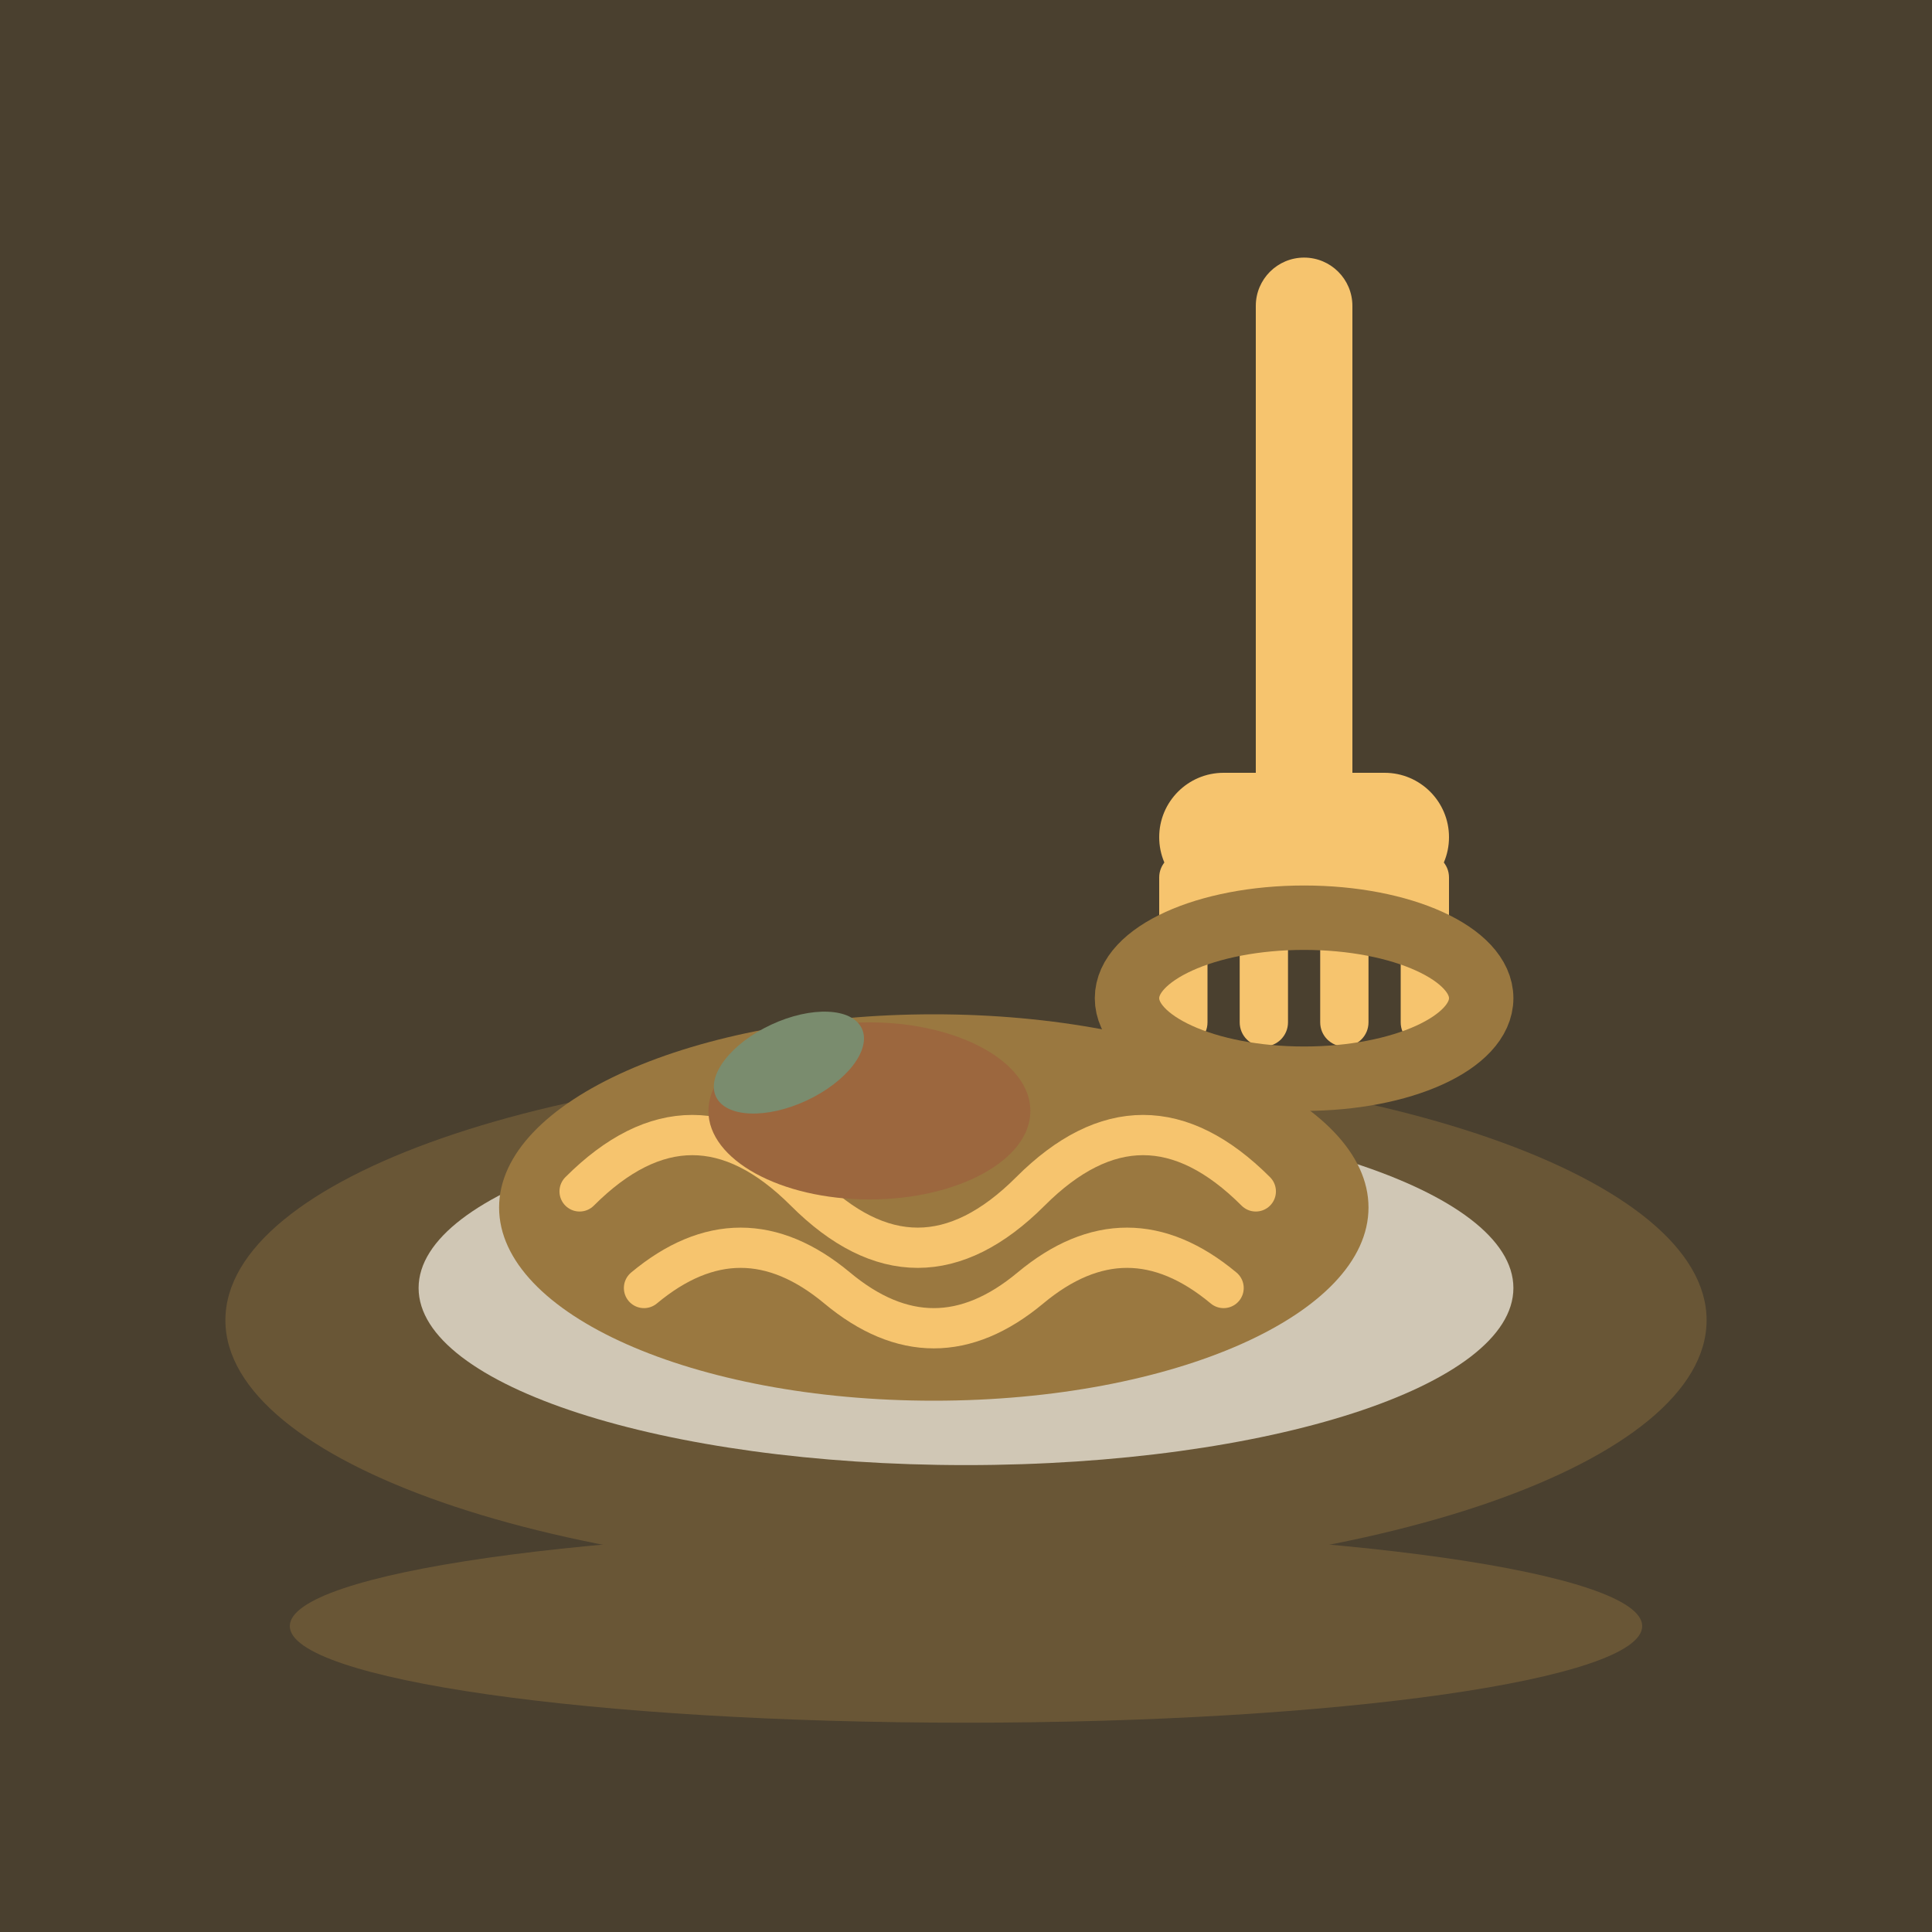
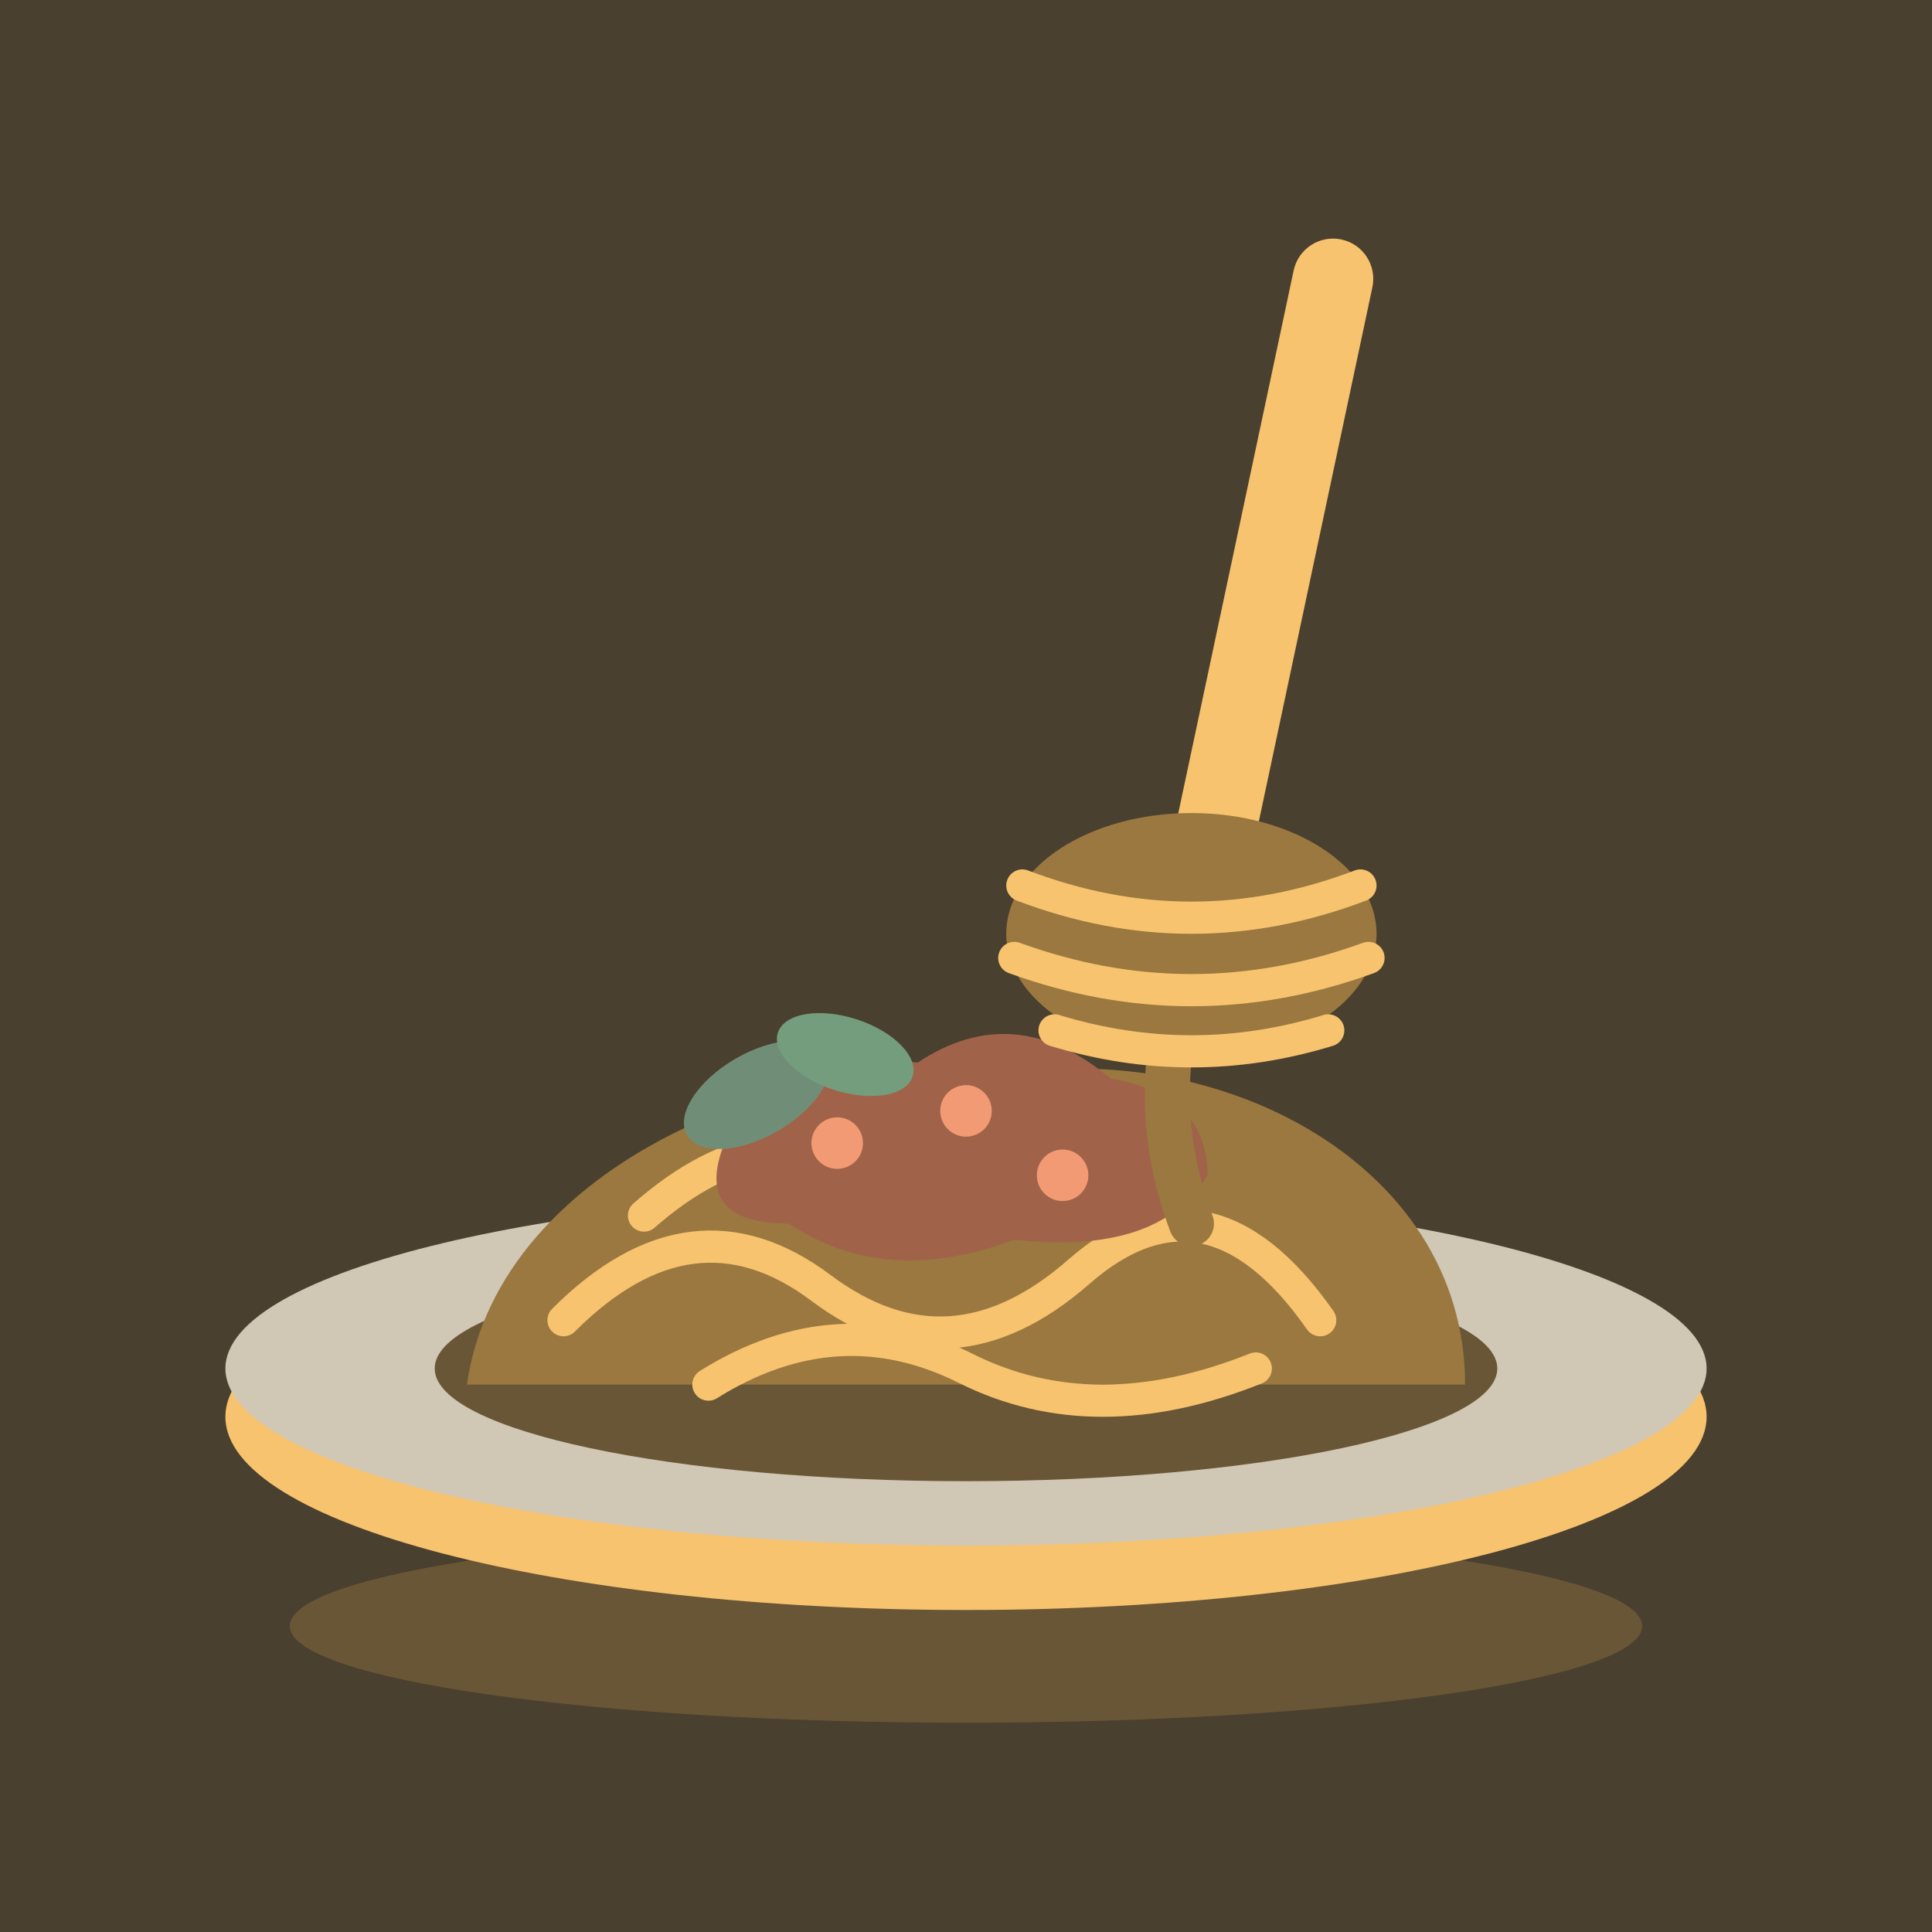
<svg xmlns="http://www.w3.org/2000/svg" viewBox="0 0 120 120" width="480" height="480" data-dish="pasta" data-theme="dark">
-   <rect id="ground_tint" width="120" height="120" fill="#4A402F" />
-   <ellipse id="ground_shadow" cx="60" cy="101" rx="42" ry="6" fill="#695636" />
+   <g id="ground_tint">
+     <rect width="120" height="120" fill="#4A402F" />
+   </g>
+   <g id="ground_shadow">
+     <ellipse cx="60" cy="101" rx="42" ry="6" fill="#695636" />
+   </g>
  <g id="dish">
-     <ellipse cx="60" cy="82" rx="46" ry="16" fill="#695636" />
-     <ellipse cx="60" cy="80" rx="34" ry="11" fill="#D0C7B5" />
-     <ellipse cx="58" cy="75" rx="27" ry="12" fill="#9A7840" />
-     <path d="M36 74q7-7 14 0t14 0 14 0M40 80q6-5 12 0t12 0 12 0" fill="none" stroke="#F6C46E" stroke-width="2.5" stroke-linecap="round" />
-     <ellipse cx="54" cy="69" rx="10" ry="5.5" fill="#9C673E" />
-     <ellipse cx="49" cy="66" rx="5" ry="2.6" transform="rotate(-25 49 66)" fill="#7A8C6E" />
-     <g id="fork_1" data-loop="ph-twirl 3s ease-in-out infinite" data-pivot="50% 100%">
-       <rect x="78" y="16" width="6" height="36" rx="3" fill="#F6C46E" />
-       <rect x="72" y="48" width="18" height="8" rx="4" fill="#F6C46E" />
-       <rect x="72" y="53" width="3" height="12" rx="1.5" fill="#F6C46E" />
-       <rect x="77" y="53" width="3" height="12" rx="1.5" fill="#F6C46E" />
-       <rect x="82" y="53" width="3" height="12" rx="1.5" fill="#F6C46E" />
-       <rect x="87" y="53" width="3" height="12" rx="1.5" fill="#F6C46E" />
-       <ellipse cx="81" cy="62" rx="11" ry="5" fill="none" stroke="#9A7840" stroke-width="4" />
+     <g id="plate">
+       <ellipse cx="60" cy="88" rx="46" ry="12" fill="#F7C36E" />
+       <ellipse cx="60" cy="85" rx="46" ry="11" fill="#D0C7B5" />
+       <ellipse cx="60" cy="85" rx="33" ry="7" fill="#695636" />
+     </g>
+     <g id="nest">
+       <path d="M29 86C31 72 50 65 61 67C75 64 91 72 91 86Z" fill="#9A7840" />
+       <path d="M35 82q8-8 16-2t16-1 15 3M40 75.5q8-7 15-2t15 0M44 86q8-5 16-1t18 0" fill="none" stroke="#F7C36E" stroke-width="2" stroke-linecap="round" />
+       <path d="M45 71q4-6 12-5q6-4 12 1q6 1 6 6q-3 5-12 4q-8 3-14-1q-6 0-4-5z" fill="#A06349" />
+       <circle cx="52" cy="71" r="1.6" fill="#F29A73" />
+       <circle cx="60" cy="69" r="1.6" fill="#F29A73" />
+       <circle cx="66" cy="73" r="1.6" fill="#F29A73" />
+       <ellipse cx="47" cy="68" rx="5" ry="2.6" transform="rotate(-30 47 68)" fill="#708E77" />
+       <ellipse cx="52.5" cy="65.5" rx="4.4" ry="2.3" transform="rotate(18 52.5 65.5)" fill="#739D7D" />
+     </g>
+     <g id="strand" data-loop="r11-strand 3s ease-in-out infinite" data-pivot="74 76" style="transform:scaleY(1);transform-box:view-box;transform-origin:74px 76px">
+       <path d="M74 60q-3 8 0 16" fill="none" stroke="#9A7840" stroke-width="2.8" stroke-linecap="round" />
+     </g>
+     <g id="fork" data-loop="r11-fork 3s ease-in-out infinite" data-pivot="74 66">
+       <rect x="72.5" y="14" width="5" height="40" rx="2.5" transform="rotate(12 75 54)" fill="#F7C36E" />
+       <ellipse cx="74" cy="58" rx="11.5" ry="7.5" fill="#9A7840" />
+       <path d="M63.5 55q10.5 4 21 0M63 59.5q11 4 22 0M65.5 64q8.5 2.6 17 0" fill="none" stroke="#F7C36E" stroke-width="2" stroke-linecap="round" />
    </g>
  </g>
</svg>
